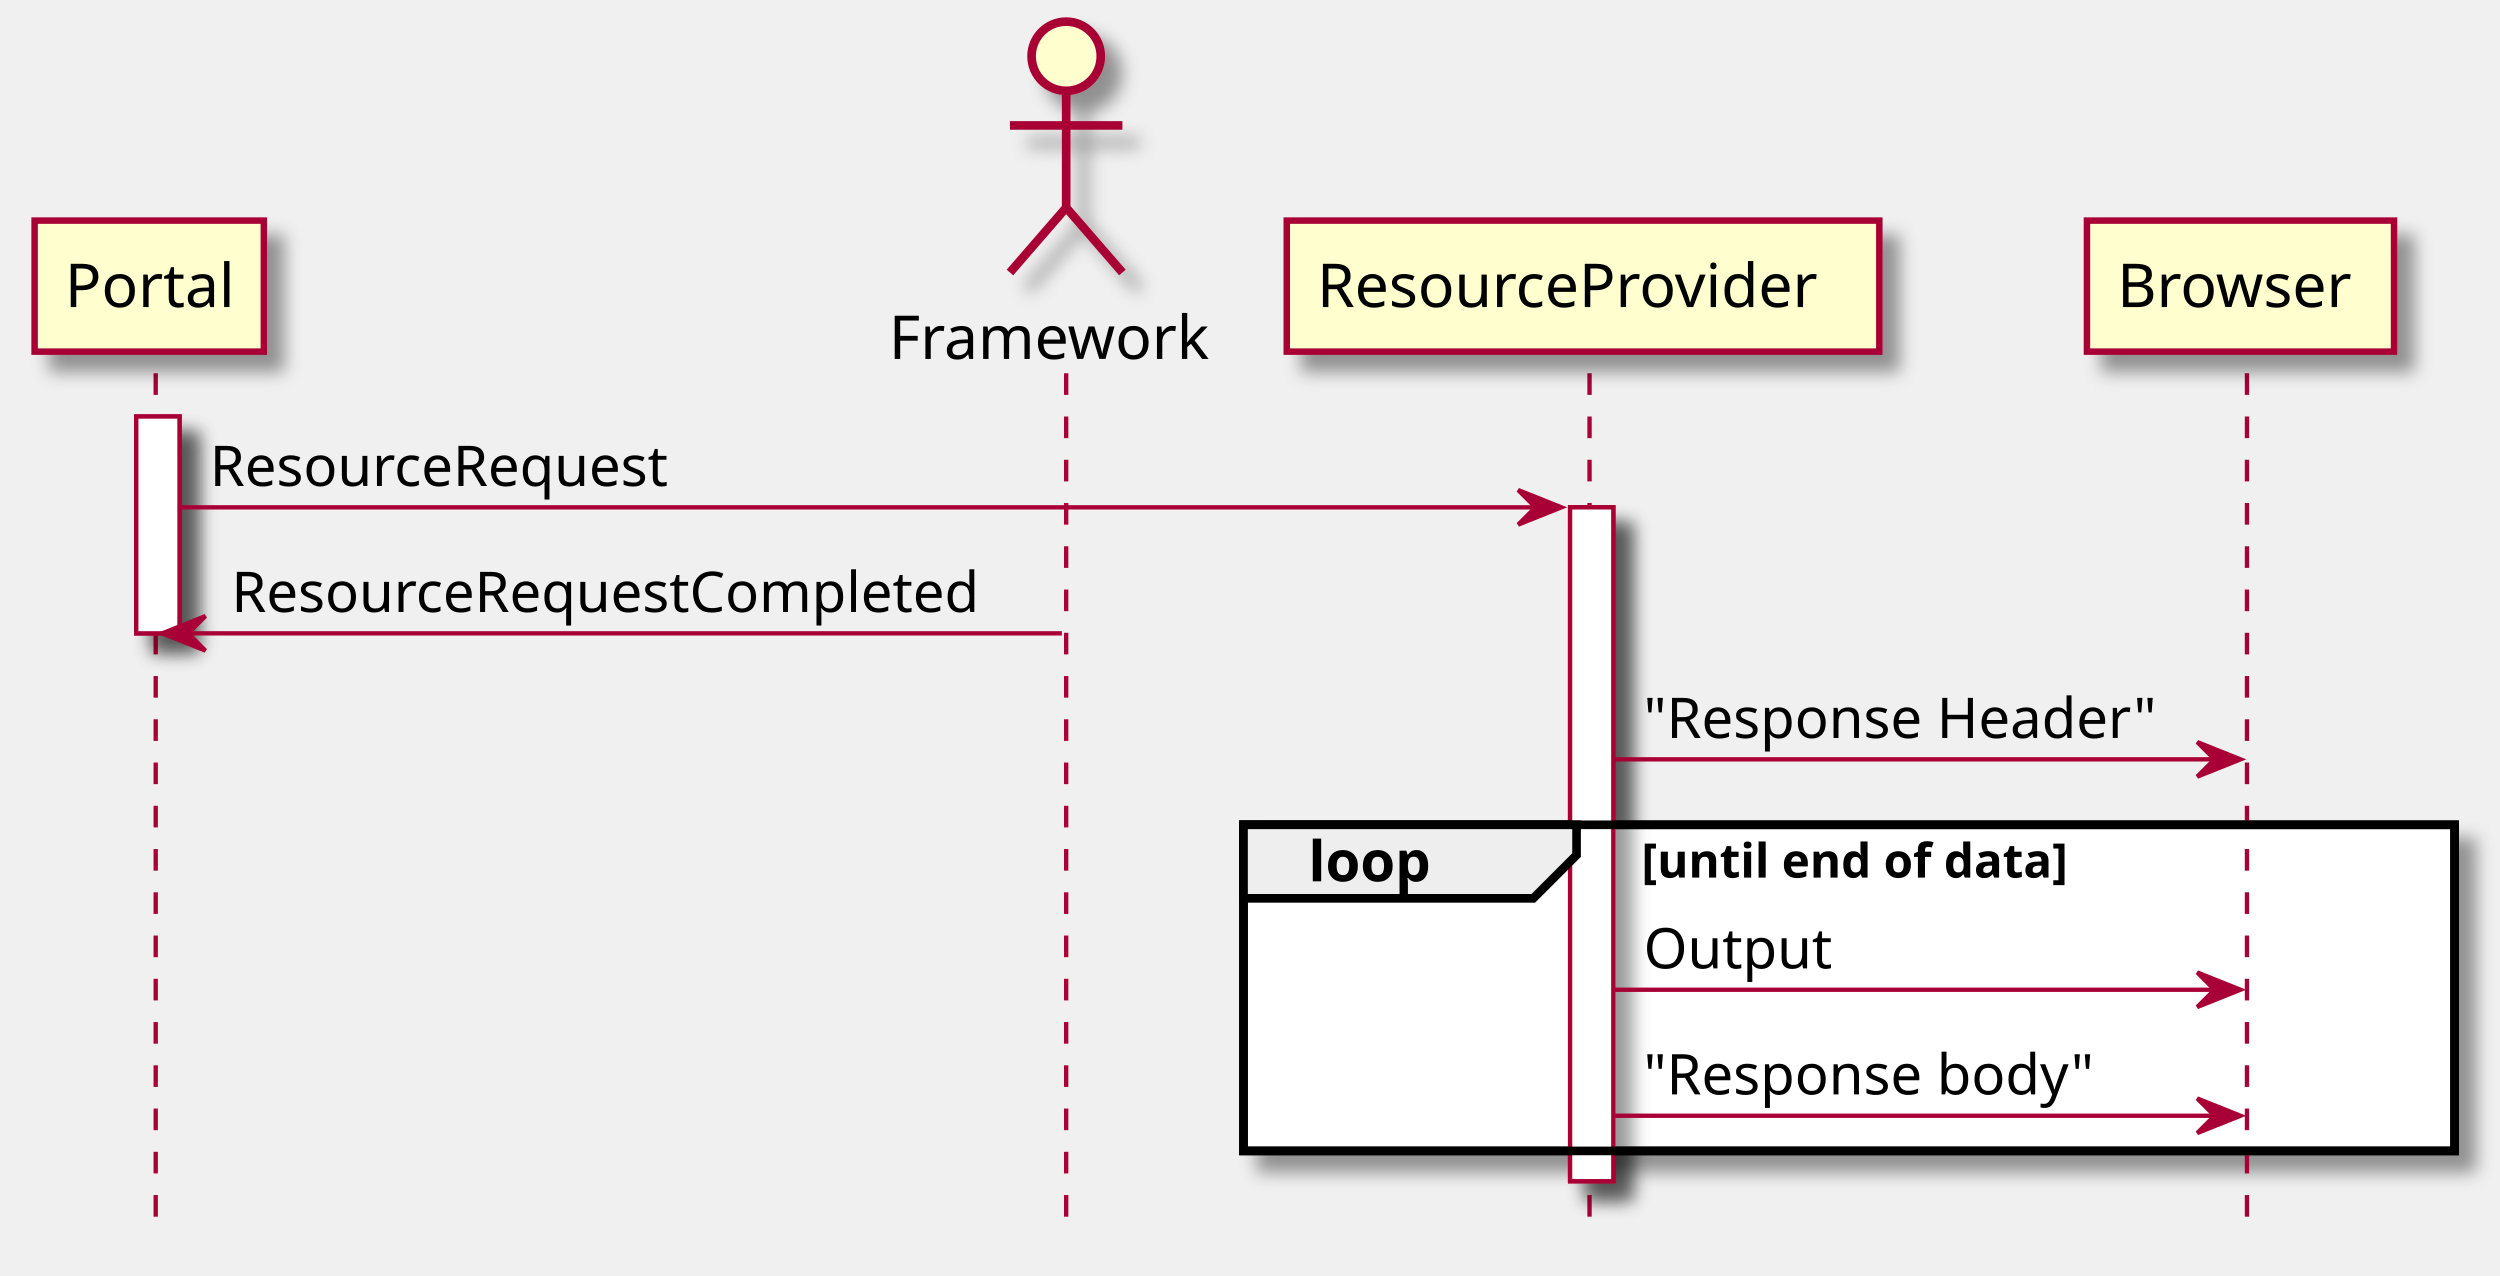
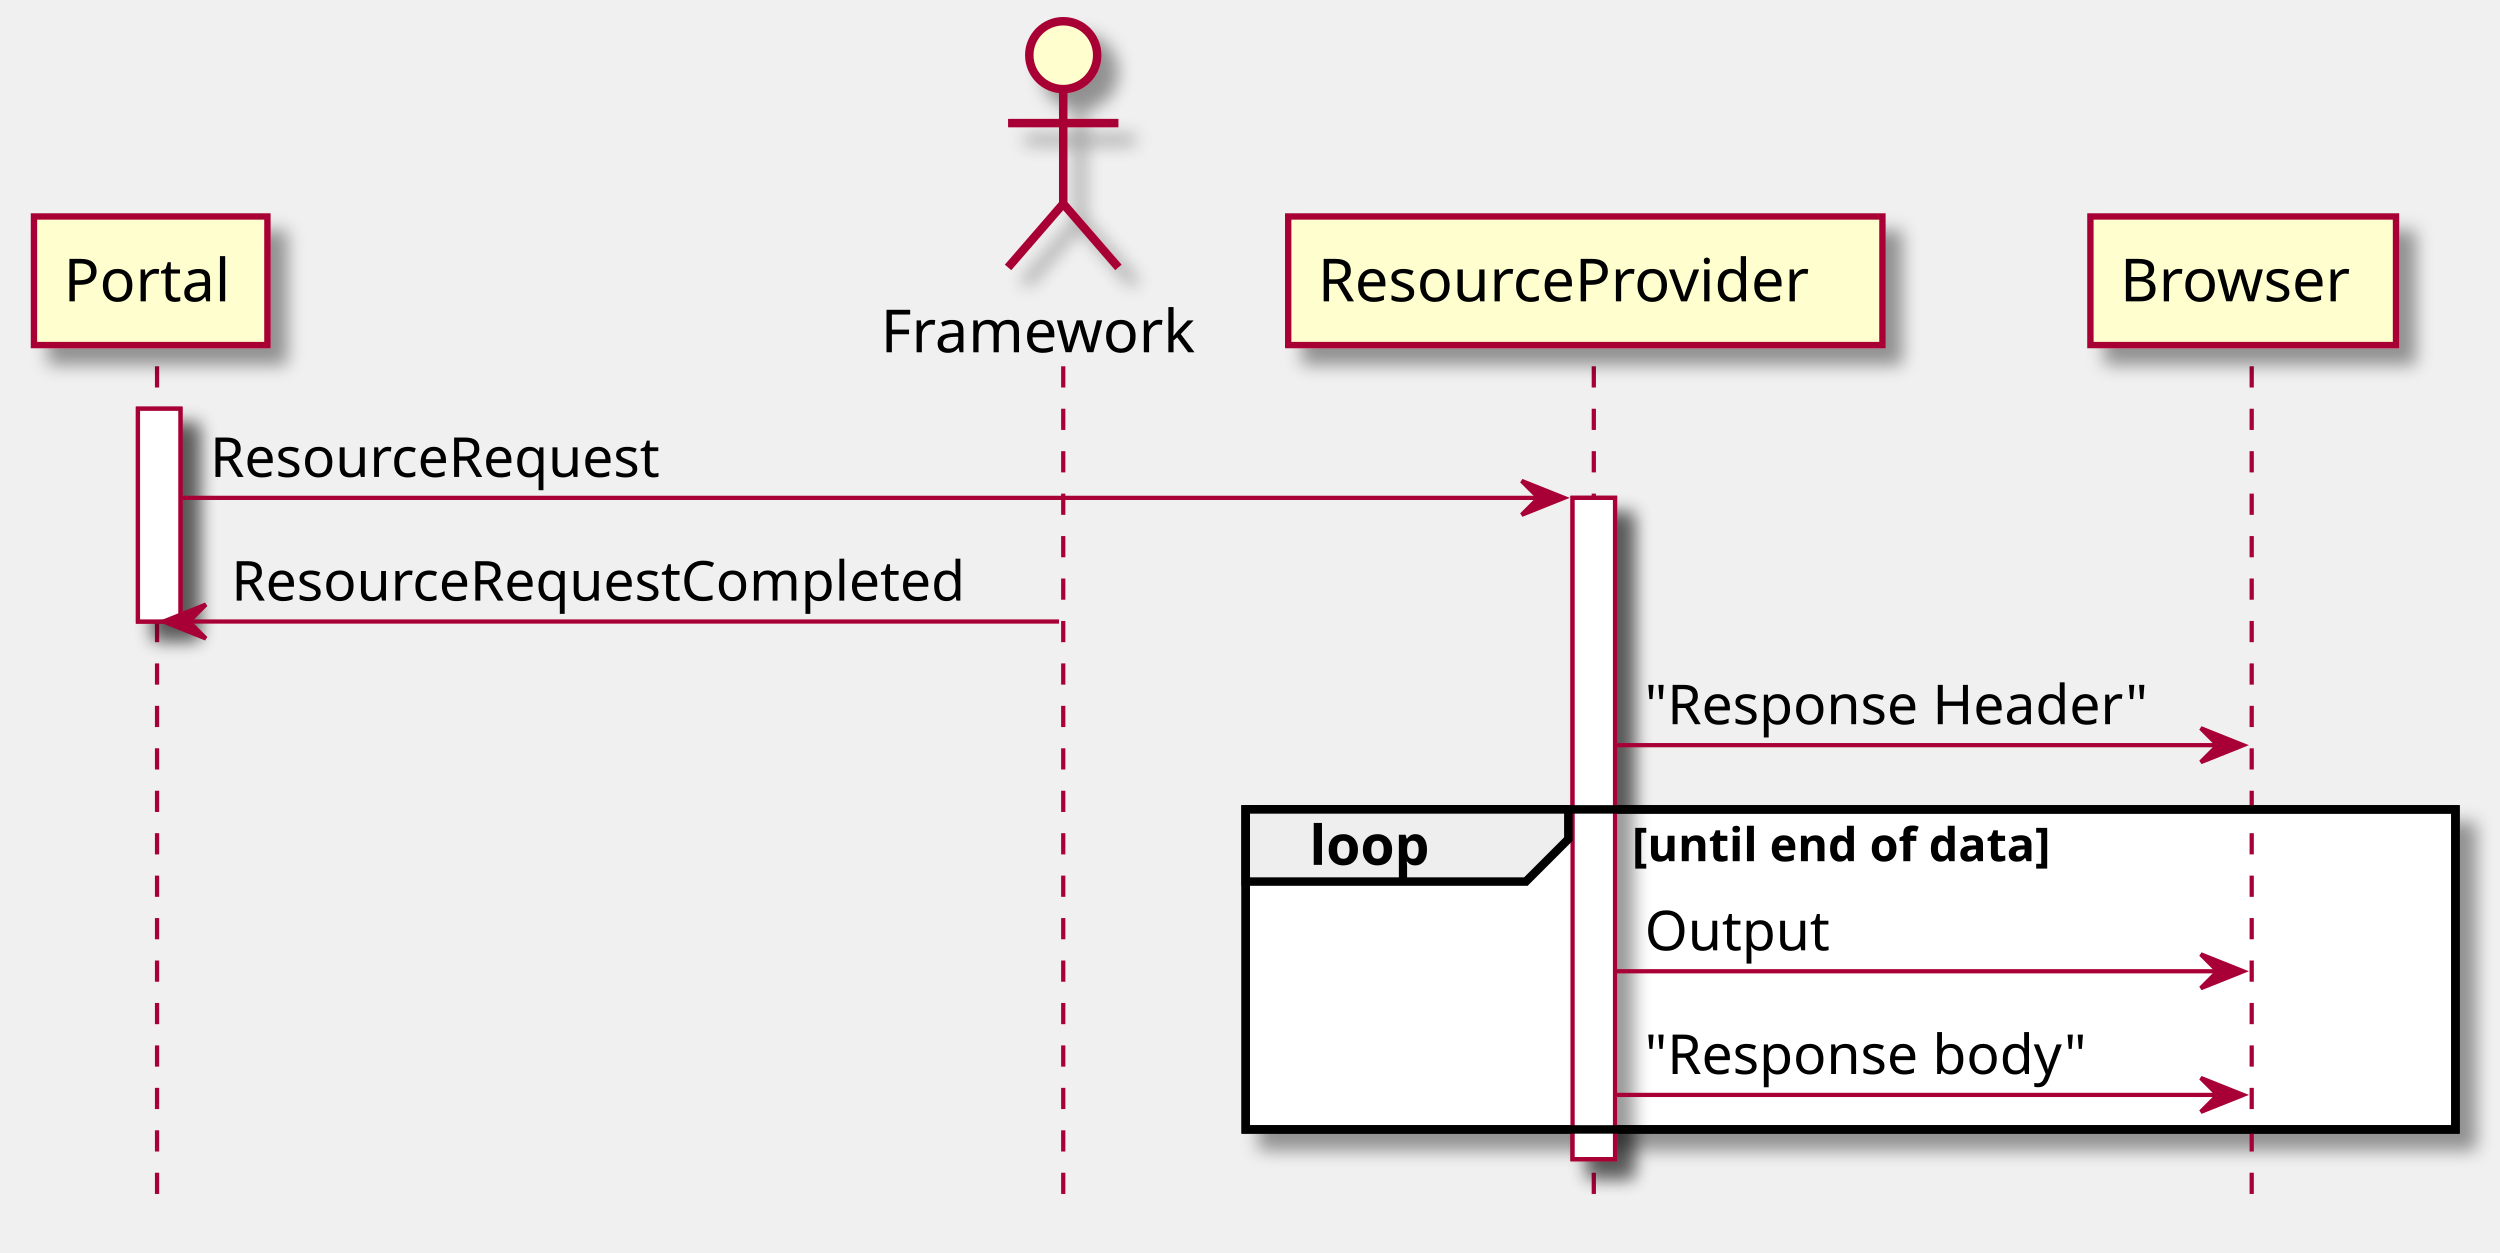
- <svg xmlns="http://www.w3.org/2000/svg" contentScriptType="application/ecmascript" contentStyleType="text/css" height="295px" preserveAspectRatio="none" style="width:578px;height:295px;" version="1.1" viewBox="0 0 578 295" width="578px" zoomAndPan="magnify">
+ <svg xmlns="http://www.w3.org/2000/svg" contentScriptType="application/ecmascript" contentStyleType="text/css" height="295px" preserveAspectRatio="none" style="width:589px;height:295px;" version="1.1" viewBox="0 0 589 295" width="589px" zoomAndPan="magnify">
  <defs>
    <filter height="300%" id="ffiv31zvsnyiz" width="300%" x="-1" y="-1">
      <feGaussianBlur result="blurOut" stdDeviation="2.0" />
      <feColorMatrix in="blurOut" result="blurOut2" type="matrix" values="0 0 0 0 0 0 0 0 0 0 0 0 0 0 0 0 0 0 .4 0" />
      <feOffset dx="4.0" dy="4.0" in="blurOut2" result="blurOut3" />
      <feBlend in="SourceGraphic" in2="blurOut3" mode="normal" />
    </filter>
  </defs>
  <g>
-     <rect fill="#FFFFFF" filter="url(#ffiv31zvsnyiz)" height="50.133" style="stroke: #A80036; stroke-width: 1.0;" width="10" x="31.5" y="96.297" />
-     <rect fill="#FFFFFF" filter="url(#ffiv31zvsnyiz)" height="155.797" style="stroke: #A80036; stroke-width: 1.0;" width="10" x="363" y="117.297" />
-     <rect fill="#FFFFFF" filter="url(#ffiv31zvsnyiz)" height="75.398" style="stroke: #000000; stroke-width: 2.0;" width="280" x="287.5" y="190.695" />
-     <line style="stroke: #A80036; stroke-width: 1.0; stroke-dasharray: 5.0,5.0;" x1="36" x2="36" y1="86.297" y2="283.094" />
-     <line style="stroke: #A80036; stroke-width: 1.0; stroke-dasharray: 5.0,5.0;" x1="246.5" x2="246.5" y1="86.297" y2="283.094" />
-     <line style="stroke: #A80036; stroke-width: 1.0; stroke-dasharray: 5.0,5.0;" x1="367.5" x2="367.5" y1="86.297" y2="283.094" />
-     <line style="stroke: #A80036; stroke-width: 1.0; stroke-dasharray: 5.0,5.0;" x1="519.5" x2="519.5" y1="86.297" y2="283.094" />
-     <rect fill="#FEFECE" filter="url(#ffiv31zvsnyiz)" height="30.297" style="stroke: #A80036; stroke-width: 1.5;" width="53" x="8" y="51" />
-     <text fill="#000000" font-family="sans-serif" font-size="14" lengthAdjust="spacingAndGlyphs" textLength="39" x="15" y="70.995">Portal</text>
-     <text fill="#000000" font-family="sans-serif" font-size="14" lengthAdjust="spacingAndGlyphs" textLength="76" x="205.5" y="82.995">Framework</text>
-     <ellipse cx="246.5" cy="13" fill="#FEFECE" filter="url(#ffiv31zvsnyiz)" rx="8" ry="8" style="stroke: #A80036; stroke-width: 2.0;" />
-     <path d="M246.5,21 L246.5,48 M233.5,29 L259.5,29 M246.5,48 L233.5,63 M246.5,48 L259.5,63 " fill="#FEFECE" filter="url(#ffiv31zvsnyiz)" style="stroke: #A80036; stroke-width: 2.0;" />
-     <rect fill="#FEFECE" filter="url(#ffiv31zvsnyiz)" height="30.297" style="stroke: #A80036; stroke-width: 1.5;" width="137" x="297.5" y="51" />
-     <text fill="#000000" font-family="sans-serif" font-size="14" lengthAdjust="spacingAndGlyphs" textLength="123" x="304.5" y="70.995">ResourceProvider</text>
-     <rect fill="#FEFECE" filter="url(#ffiv31zvsnyiz)" height="30.297" style="stroke: #A80036; stroke-width: 1.5;" width="71" x="482.5" y="51" />
-     <text fill="#000000" font-family="sans-serif" font-size="14" lengthAdjust="spacingAndGlyphs" textLength="57" x="489.5" y="70.995">Browser</text>
-     <rect fill="#FFFFFF" filter="url(#ffiv31zvsnyiz)" height="50.133" style="stroke: #A80036; stroke-width: 1.0;" width="10" x="31.5" y="96.297" />
-     <rect fill="#FFFFFF" filter="url(#ffiv31zvsnyiz)" height="155.797" style="stroke: #A80036; stroke-width: 1.0;" width="10" x="363" y="117.297" />
-     <polygon fill="#A80036" points="351,113.297,361,117.297,351,121.297,355,117.297" style="stroke: #A80036; stroke-width: 1.0;" />
-     <line style="stroke: #A80036; stroke-width: 1.0;" x1="41.5" x2="357" y1="117.297" y2="117.297" />
-     <text fill="#000000" font-family="sans-serif" font-size="13" lengthAdjust="spacingAndGlyphs" textLength="111" x="48.5" y="112.364">ResourceRequest</text>
-     <polygon fill="#A80036" points="47.5,142.43,37.5,146.43,47.5,150.43,43.5,146.43" style="stroke: #A80036; stroke-width: 1.0;" />
-     <line style="stroke: #A80036; stroke-width: 1.0;" x1="41.5" x2="245.5" y1="146.43" y2="146.43" />
-     <text fill="#000000" font-family="sans-serif" font-size="13" lengthAdjust="spacingAndGlyphs" textLength="181" x="53.5" y="141.497">ResourceRequestCompleted</text>
-     <polygon fill="#A80036" points="508,171.562,518,175.562,508,179.562,512,175.562" style="stroke: #A80036; stroke-width: 1.0;" />
-     <line style="stroke: #A80036; stroke-width: 1.0;" x1="373" x2="514" y1="175.562" y2="175.562" />
-     <text fill="#000000" font-family="sans-serif" font-size="13" lengthAdjust="spacingAndGlyphs" textLength="123" x="380" y="170.629">"Response Header"</text>
-     <rect fill="none" height="75.398" style="stroke: #000000; stroke-width: 2.0;" width="280" x="287.5" y="190.695" />
-     <polygon fill="#EEEEEE" points="287.5,190.695,364.5,190.695,364.5,197.695,354.5,207.695,287.5,207.695,287.5,190.695" style="stroke: #000000; stroke-width: 2.0;" />
-     <text fill="#000000" font-family="sans-serif" font-size="13" font-weight="bold" lengthAdjust="spacingAndGlyphs" textLength="32" x="302.5" y="203.762">loop</text>
-     <text fill="#000000" font-family="sans-serif" font-size="11" font-weight="bold" lengthAdjust="spacingAndGlyphs" textLength="117" x="379.5" y="202.906">[until end of data]</text>
-     <polygon fill="#A80036" points="508,224.828,518,228.828,508,232.828,512,228.828" style="stroke: #A80036; stroke-width: 1.0;" />
-     <line style="stroke: #A80036; stroke-width: 1.0;" x1="373" x2="514" y1="228.828" y2="228.828" />
-     <text fill="#000000" font-family="sans-serif" font-size="13" lengthAdjust="spacingAndGlyphs" textLength="44" x="380" y="223.895">Output</text>
-     <polygon fill="#A80036" points="508,253.961,518,257.961,508,261.961,512,257.961" style="stroke: #A80036; stroke-width: 1.0;" />
-     <line style="stroke: #A80036; stroke-width: 1.0;" x1="373" x2="514" y1="257.961" y2="257.961" />
-     <text fill="#000000" font-family="sans-serif" font-size="13" lengthAdjust="spacingAndGlyphs" textLength="107" x="380" y="253.028">"Response body"</text>
+     <rect fill="#FFFFFF" filter="url(#ffiv31zvsnyiz)" height="50.133" style="stroke: #A80036; stroke-width: 1.0;" width="10" x="32.5" y="96.297" />
+     <rect fill="#FFFFFF" filter="url(#ffiv31zvsnyiz)" height="155.797" style="stroke: #A80036; stroke-width: 1.0;" width="10" x="370.5" y="117.297" />
+     <rect fill="#FFFFFF" filter="url(#ffiv31zvsnyiz)" height="75.398" style="stroke: #000000; stroke-width: 2.0;" width="285" x="293.5" y="190.695" />
+     <line style="stroke: #A80036; stroke-width: 1.0; stroke-dasharray: 5.0,5.0;" x1="37" x2="37" y1="86.297" y2="283.094" />
+     <line style="stroke: #A80036; stroke-width: 1.0; stroke-dasharray: 5.0,5.0;" x1="250.5" x2="250.5" y1="86.297" y2="283.094" />
+     <line style="stroke: #A80036; stroke-width: 1.0; stroke-dasharray: 5.0,5.0;" x1="375.5" x2="375.5" y1="86.297" y2="283.094" />
+     <line style="stroke: #A80036; stroke-width: 1.0; stroke-dasharray: 5.0,5.0;" x1="530.5" x2="530.5" y1="86.297" y2="283.094" />
+     <rect fill="#FEFECE" filter="url(#ffiv31zvsnyiz)" height="30.297" style="stroke: #A80036; stroke-width: 1.5;" width="55" x="8" y="51" />
+     <text fill="#000000" font-family="sans-serif" font-size="14" lengthAdjust="spacingAndGlyphs" textLength="41" x="15" y="70.995">Portal</text>
+     <text fill="#000000" font-family="sans-serif" font-size="14" lengthAdjust="spacingAndGlyphs" textLength="80" x="207.5" y="82.995">Framework</text>
+     <ellipse cx="250.5" cy="13" fill="#FEFECE" filter="url(#ffiv31zvsnyiz)" rx="8" ry="8" style="stroke: #A80036; stroke-width: 2.0;" />
+     <path d="M250.5,21 L250.5,48 M237.5,29 L263.5,29 M250.5,48 L237.5,63 M250.5,48 L263.5,63 " fill="#FEFECE" filter="url(#ffiv31zvsnyiz)" style="stroke: #A80036; stroke-width: 2.0;" />
+     <rect fill="#FEFECE" filter="url(#ffiv31zvsnyiz)" height="30.297" style="stroke: #A80036; stroke-width: 1.5;" width="140" x="303.5" y="51" />
+     <text fill="#000000" font-family="sans-serif" font-size="14" lengthAdjust="spacingAndGlyphs" textLength="126" x="310.5" y="70.995">ResourceProvider</text>
+     <rect fill="#FEFECE" filter="url(#ffiv31zvsnyiz)" height="30.297" style="stroke: #A80036; stroke-width: 1.5;" width="72" x="492.5" y="51" />
+     <text fill="#000000" font-family="sans-serif" font-size="14" lengthAdjust="spacingAndGlyphs" textLength="58" x="499.5" y="70.995">Browser</text>
+     <rect fill="#FFFFFF" filter="url(#ffiv31zvsnyiz)" height="50.133" style="stroke: #A80036; stroke-width: 1.0;" width="10" x="32.5" y="96.297" />
+     <rect fill="#FFFFFF" filter="url(#ffiv31zvsnyiz)" height="155.797" style="stroke: #A80036; stroke-width: 1.0;" width="10" x="370.5" y="117.297" />
+     <polygon fill="#A80036" points="358.5,113.297,368.5,117.297,358.5,121.297,362.5,117.297" style="stroke: #A80036; stroke-width: 1.0;" />
+     <line style="stroke: #A80036; stroke-width: 1.0;" x1="42.5" x2="364.5" y1="117.297" y2="117.297" />
+     <text fill="#000000" font-family="sans-serif" font-size="13" lengthAdjust="spacingAndGlyphs" textLength="113" x="49.5" y="112.364">ResourceRequest</text>
+     <polygon fill="#A80036" points="48.5,142.43,38.5,146.43,48.5,150.43,44.5,146.43" style="stroke: #A80036; stroke-width: 1.0;" />
+     <line style="stroke: #A80036; stroke-width: 1.0;" x1="42.5" x2="249.5" y1="146.43" y2="146.43" />
+     <text fill="#000000" font-family="sans-serif" font-size="13" lengthAdjust="spacingAndGlyphs" textLength="184" x="54.5" y="141.497">ResourceRequestCompleted</text>
+     <polygon fill="#A80036" points="518.5,171.562,528.5,175.562,518.5,179.562,522.5,175.562" style="stroke: #A80036; stroke-width: 1.0;" />
+     <line style="stroke: #A80036; stroke-width: 1.0;" x1="380.5" x2="524.5" y1="175.562" y2="175.562" />
+     <text fill="#000000" font-family="sans-serif" font-size="13" lengthAdjust="spacingAndGlyphs" textLength="126" x="387.5" y="170.629">"Response Header"</text>
+     <rect fill="none" height="75.398" style="stroke: #000000; stroke-width: 2.0;" width="285" x="293.5" y="190.695" />
+     <polygon fill="#EEEEEE" points="293.5,190.695,369.5,190.695,369.5,197.695,359.5,207.695,293.5,207.695,293.5,190.695" style="stroke: #000000; stroke-width: 2.0;" />
+     <text fill="#000000" font-family="sans-serif" font-size="13" font-weight="bold" lengthAdjust="spacingAndGlyphs" textLength="31" x="308.5" y="203.762">loop</text>
+     <text fill="#000000" font-family="sans-serif" font-size="11" font-weight="bold" lengthAdjust="spacingAndGlyphs" textLength="114" x="384.5" y="202.906">[until end of data]</text>
+     <polygon fill="#A80036" points="518.5,224.828,528.5,228.828,518.5,232.828,522.5,228.828" style="stroke: #A80036; stroke-width: 1.0;" />
+     <line style="stroke: #A80036; stroke-width: 1.0;" x1="380.5" x2="524.5" y1="228.828" y2="228.828" />
+     <text fill="#000000" font-family="sans-serif" font-size="13" lengthAdjust="spacingAndGlyphs" textLength="44" x="387.5" y="223.895">Output</text>
+     <polygon fill="#A80036" points="518.5,253.961,528.5,257.961,518.5,261.961,522.5,257.961" style="stroke: #A80036; stroke-width: 1.0;" />
+     <line style="stroke: #A80036; stroke-width: 1.0;" x1="380.5" x2="524.5" y1="257.961" y2="257.961" />
+     <text fill="#000000" font-family="sans-serif" font-size="13" lengthAdjust="spacingAndGlyphs" textLength="111" x="387.5" y="253.028">"Response body"</text>
  </g>
</svg>
